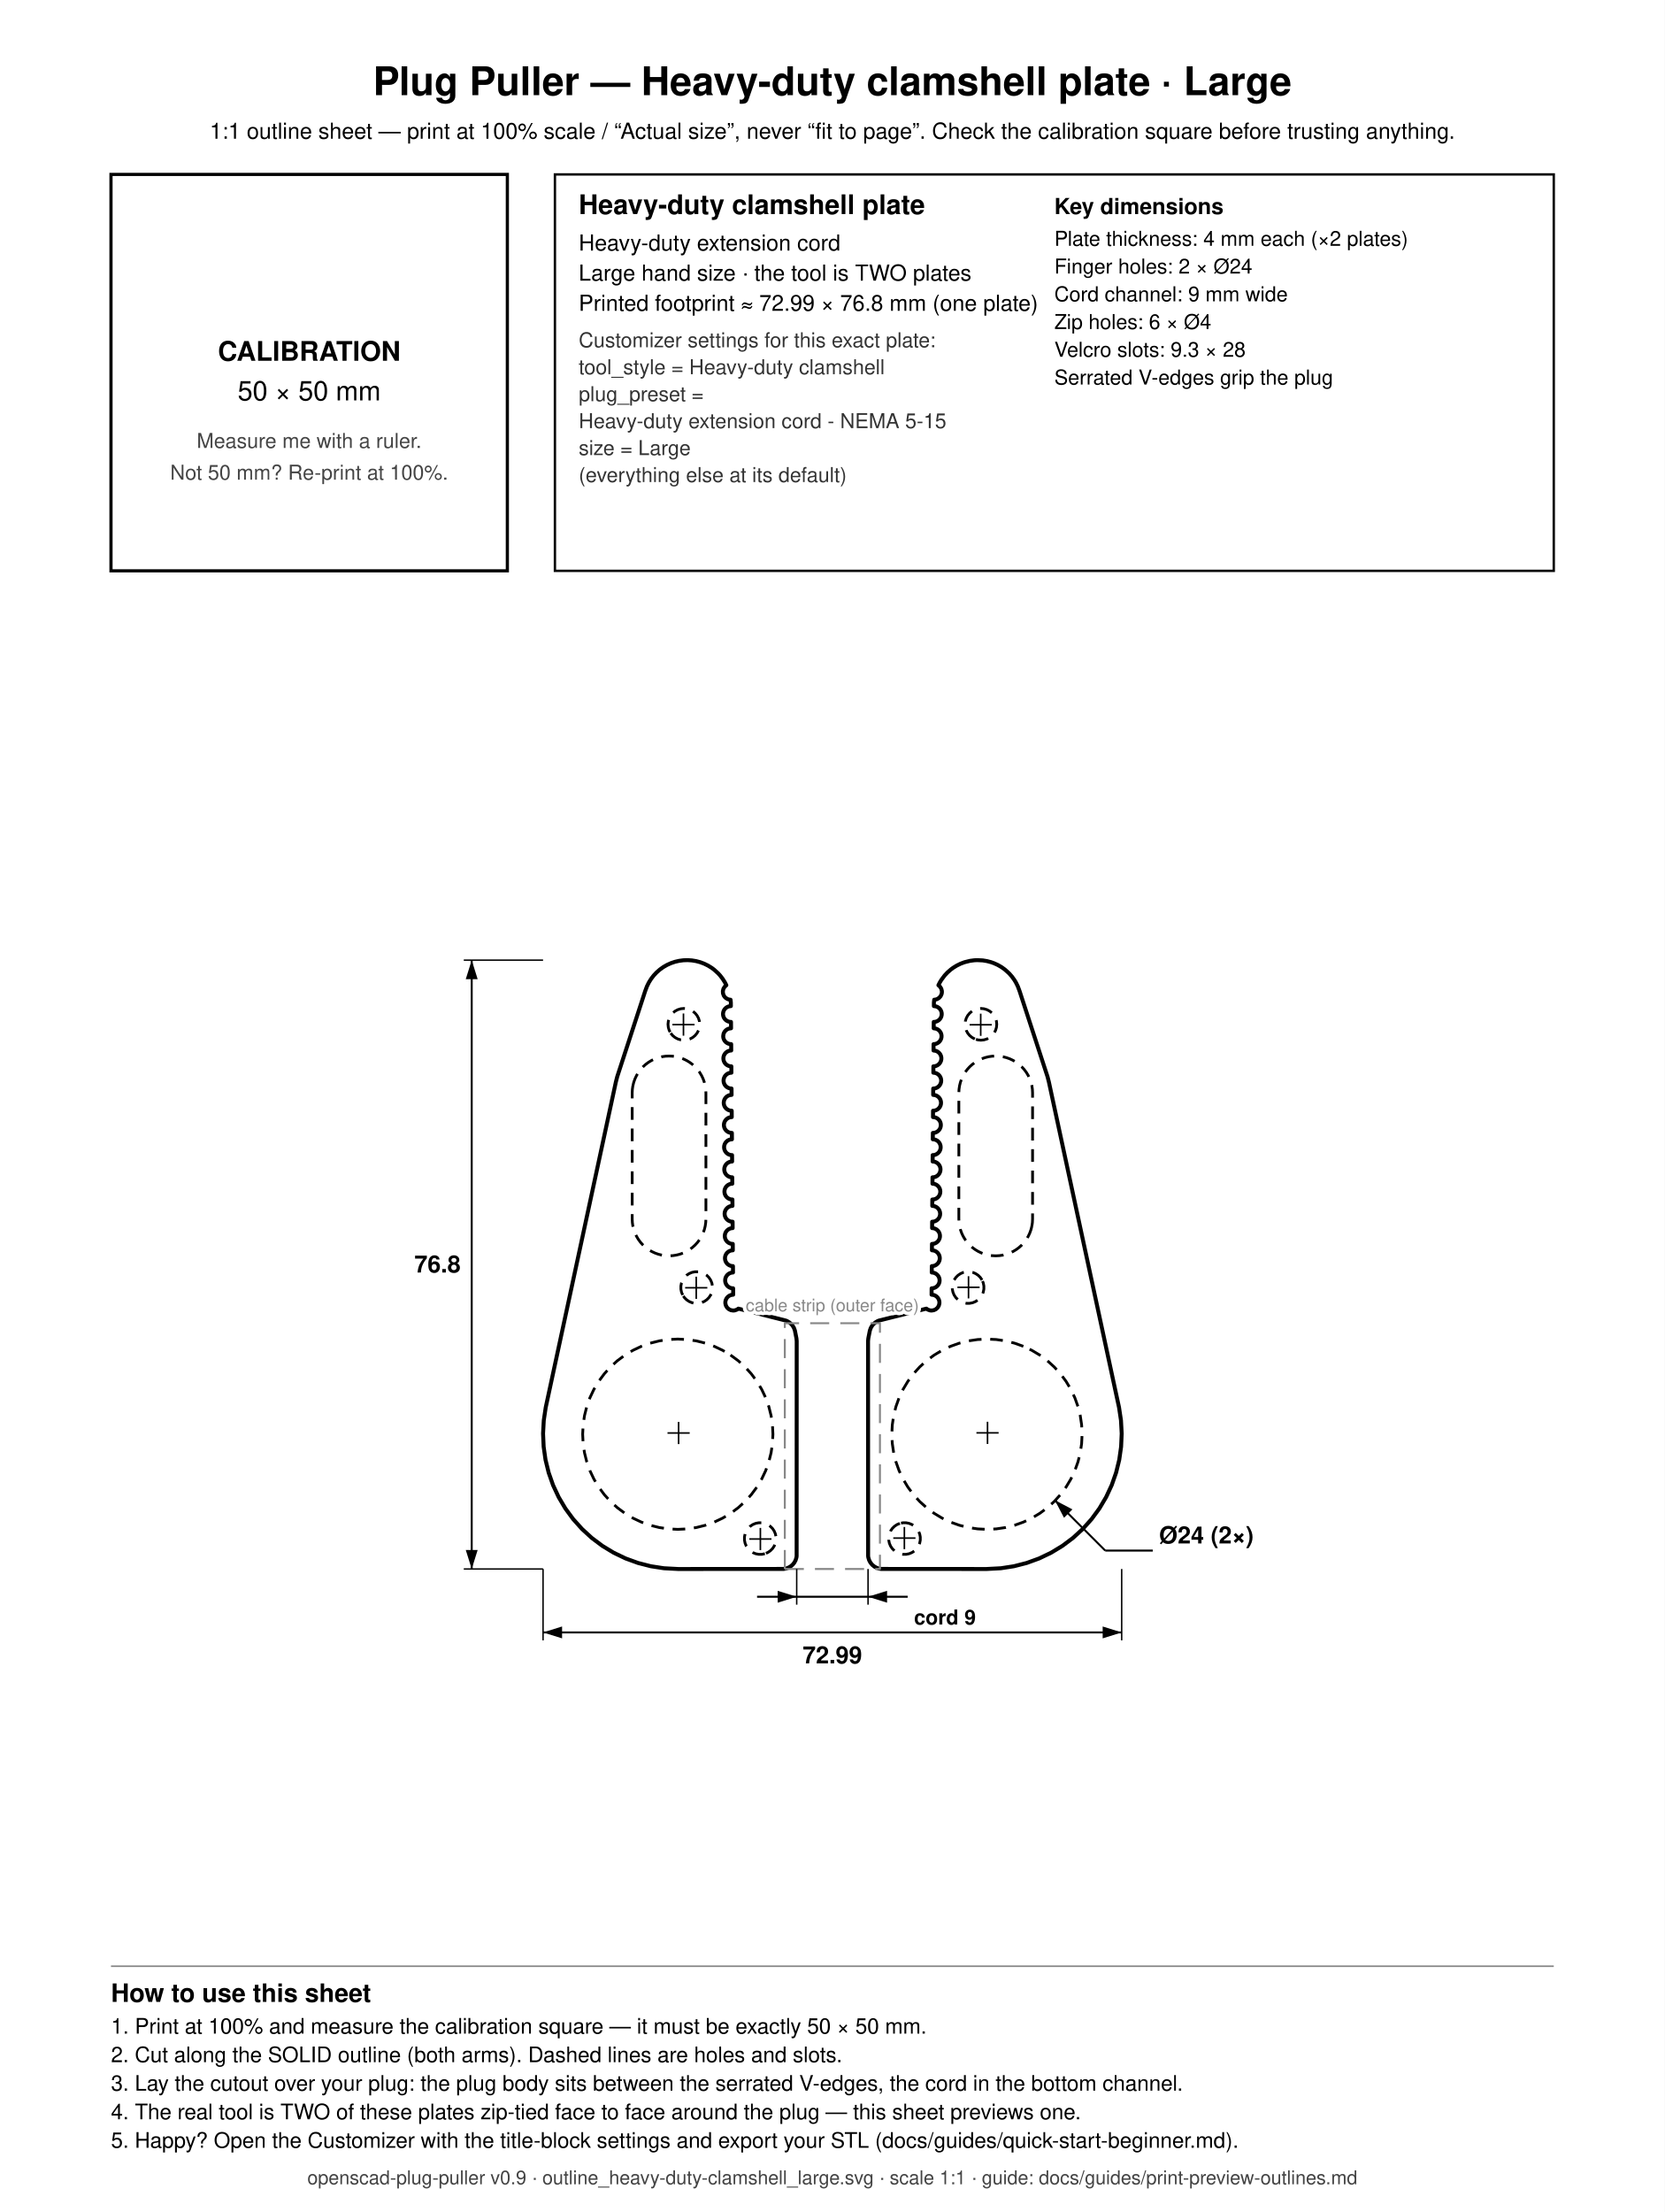
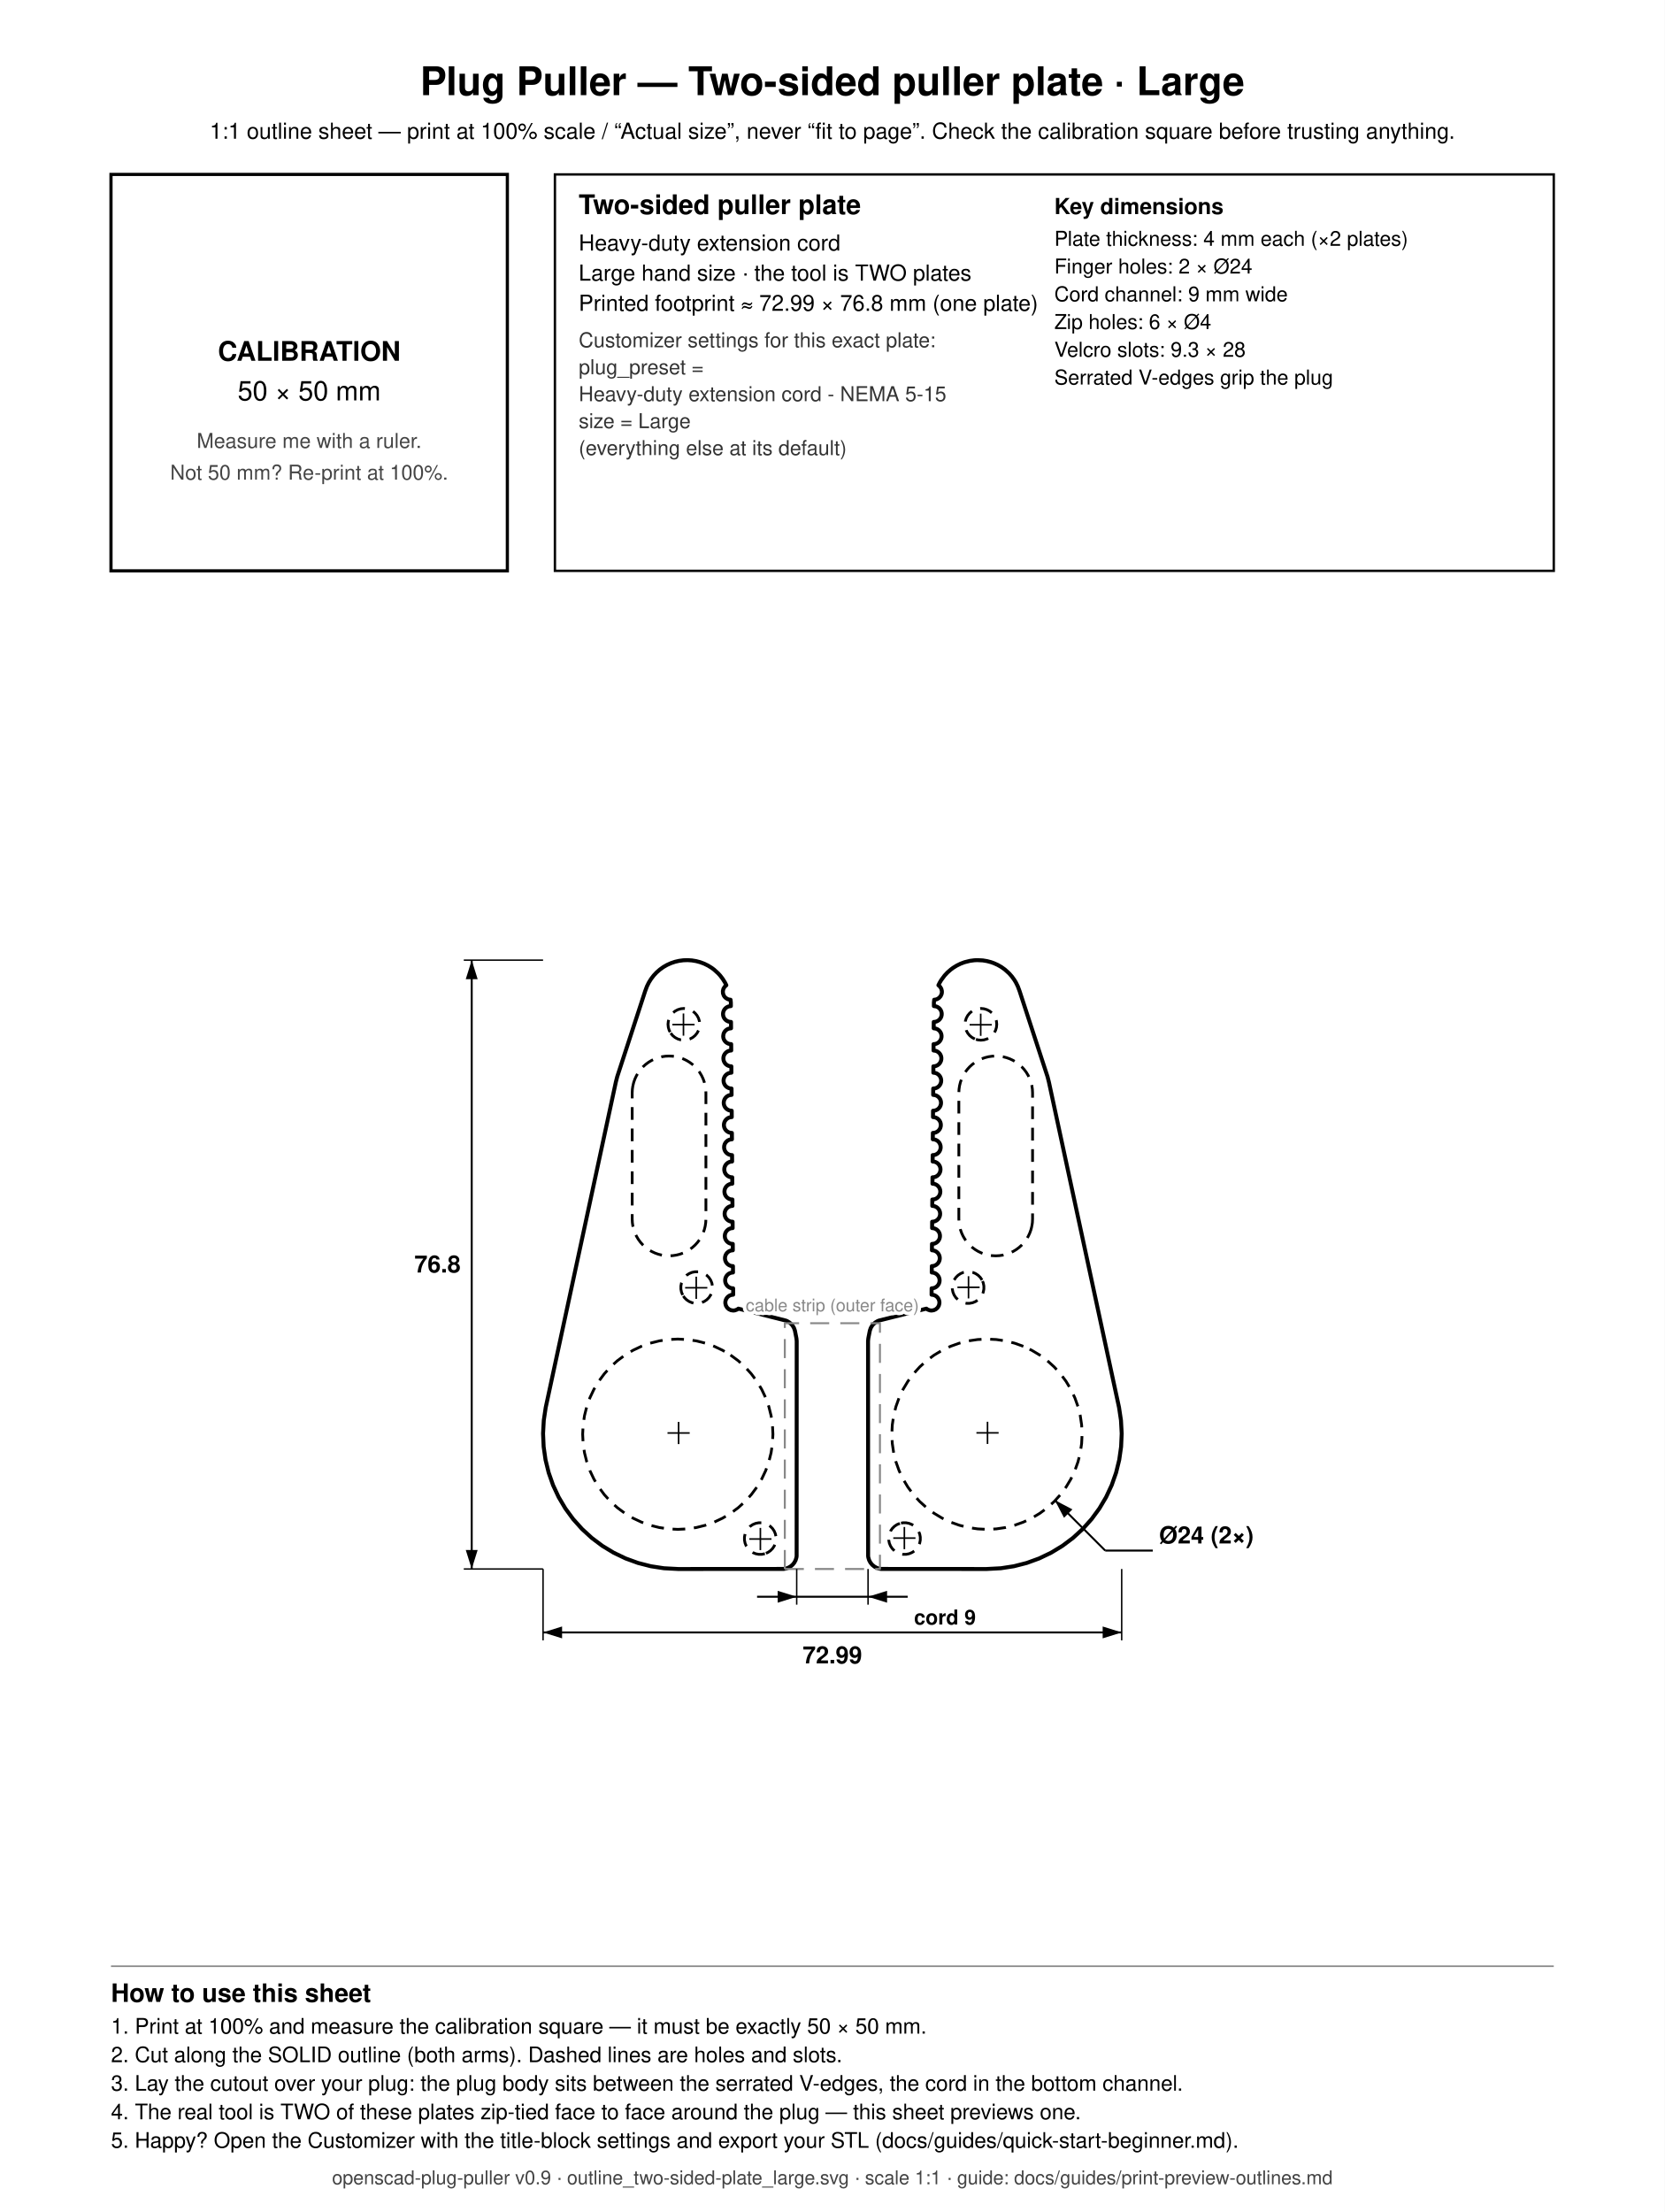
<svg xmlns="http://www.w3.org/2000/svg" width="210mm" height="279mm" viewBox="0 0 210 279">
  <rect x="0" y="0" width="210" height="279" fill="white" />
-   <text x="105.000" y="12.000" font-family="Helvetica, Arial, sans-serif" font-size="5" font-weight="bold" text-anchor="middle" fill="black">Plug Puller — Heavy-duty clamshell plate · Large</text>
+   <text x="105.000" y="12.000" font-family="Helvetica, Arial, sans-serif" font-size="5" font-weight="bold" text-anchor="middle" fill="black">Plug Puller — Two-sided puller plate · Large</text>
  <text x="105.000" y="17.500" font-family="Helvetica, Arial, sans-serif" font-size="2.8" font-weight="normal" text-anchor="middle" fill="black">1:1 outline sheet — print at 100% scale / “Actual size”, never “fit to page”. Check the calibration square before trusting anything.</text>
  <rect x="14" y="22" width="50" height="50" fill="none" stroke="black" stroke-width="0.4" />
  <text x="39.000" y="45.500" font-family="Helvetica, Arial, sans-serif" font-size="3.4" font-weight="bold" text-anchor="middle" fill="black">CALIBRATION</text>
  <text x="39.000" y="50.500" font-family="Helvetica, Arial, sans-serif" font-size="3.4" font-weight="normal" text-anchor="middle" fill="black">50 × 50 mm</text>
  <text x="39.000" y="56.500" font-family="Helvetica, Arial, sans-serif" font-size="2.6" font-weight="normal" text-anchor="middle" fill="#444444">Measure me with a ruler.</text>
  <text x="39.000" y="60.500" font-family="Helvetica, Arial, sans-serif" font-size="2.6" font-weight="normal" text-anchor="middle" fill="#444444">Not 50 mm? Re-print at 100%.</text>
  <rect x="70" y="22" width="126" height="50" fill="none" stroke="black" stroke-width="0.3" />
-   <text x="73.000" y="27.000" font-family="Helvetica, Arial, sans-serif" font-size="3.4" font-weight="bold" text-anchor="start" fill="black">Heavy-duty clamshell plate</text>
+   <text x="73.000" y="27.000" font-family="Helvetica, Arial, sans-serif" font-size="3.4" font-weight="bold" text-anchor="start" fill="black">Two-sided puller plate</text>
  <text x="73.000" y="31.600" font-family="Helvetica, Arial, sans-serif" font-size="2.8" font-weight="normal" text-anchor="start" fill="black">Heavy-duty extension cord</text>
  <text x="73.000" y="35.400" font-family="Helvetica, Arial, sans-serif" font-size="2.8" font-weight="normal" text-anchor="start" fill="black">Large hand size · the tool is TWO plates</text>
  <text x="73.000" y="39.200" font-family="Helvetica, Arial, sans-serif" font-size="2.8" font-weight="normal" text-anchor="start" fill="black">Printed footprint ≈ 72.99 × 76.8 mm (one plate)</text>
  <text x="73.000" y="43.800" font-family="Helvetica, Arial, sans-serif" font-size="2.6" font-weight="normal" text-anchor="start" fill="#333333">Customizer settings for this exact plate:</text>
-   <text x="73.000" y="47.200" font-family="Helvetica, Arial, sans-serif" font-size="2.6" font-weight="normal" text-anchor="start" fill="#333333">  tool_style = Heavy-duty clamshell</text>
-   <text x="73.000" y="50.600" font-family="Helvetica, Arial, sans-serif" font-size="2.6" font-weight="normal" text-anchor="start" fill="#333333">  plug_preset =</text>
-   <text x="73.000" y="54.000" font-family="Helvetica, Arial, sans-serif" font-size="2.6" font-weight="normal" text-anchor="start" fill="#333333">      Heavy-duty extension cord - NEMA 5-15</text>
-   <text x="73.000" y="57.400" font-family="Helvetica, Arial, sans-serif" font-size="2.6" font-weight="normal" text-anchor="start" fill="#333333">  size = Large</text>
-   <text x="73.000" y="60.800" font-family="Helvetica, Arial, sans-serif" font-size="2.6" font-weight="normal" text-anchor="start" fill="#333333">  (everything else at its default)</text>
+   <text x="73.000" y="47.200" font-family="Helvetica, Arial, sans-serif" font-size="2.6" font-weight="normal" text-anchor="start" fill="#333333">  plug_preset =</text>
+   <text x="73.000" y="50.600" font-family="Helvetica, Arial, sans-serif" font-size="2.6" font-weight="normal" text-anchor="start" fill="#333333">      Heavy-duty extension cord - NEMA 5-15</text>
+   <text x="73.000" y="54.000" font-family="Helvetica, Arial, sans-serif" font-size="2.6" font-weight="normal" text-anchor="start" fill="#333333">  size = Large</text>
+   <text x="73.000" y="57.400" font-family="Helvetica, Arial, sans-serif" font-size="2.6" font-weight="normal" text-anchor="start" fill="#333333">  (everything else at its default)</text>
  <text x="133.000" y="27.000" font-family="Helvetica, Arial, sans-serif" font-size="2.8" font-weight="bold" text-anchor="start" fill="black">Key dimensions</text>
  <text x="133.000" y="31.000" font-family="Helvetica, Arial, sans-serif" font-size="2.6" font-weight="normal" text-anchor="start" fill="black">Plate thickness: 4 mm each (×2 plates)</text>
  <text x="133.000" y="34.500" font-family="Helvetica, Arial, sans-serif" font-size="2.6" font-weight="normal" text-anchor="start" fill="black">Finger holes: 2 × Ø24</text>
  <text x="133.000" y="38.000" font-family="Helvetica, Arial, sans-serif" font-size="2.6" font-weight="normal" text-anchor="start" fill="black">Cord channel: 9 mm wide</text>
  <text x="133.000" y="41.500" font-family="Helvetica, Arial, sans-serif" font-size="2.6" font-weight="normal" text-anchor="start" fill="black">Zip holes: 6 × Ø4</text>
  <text x="133.000" y="45.000" font-family="Helvetica, Arial, sans-serif" font-size="2.6" font-weight="normal" text-anchor="start" fill="black">Velcro slots: 9.3 × 28</text>
  <text x="133.000" y="48.500" font-family="Helvetica, Arial, sans-serif" font-size="2.6" font-weight="normal" text-anchor="start" fill="black">Serrated V-edges grip the plug</text>
  <line x1="14.000" y1="248.000" x2="196.000" y2="248.000" stroke="#888888" stroke-width="0.2" />
  <text x="14.000" y="252.500" font-family="Helvetica, Arial, sans-serif" font-size="3.2" font-weight="bold" text-anchor="start" fill="black">How to use this sheet</text>
  <text x="14.000" y="256.500" font-family="Helvetica, Arial, sans-serif" font-size="2.7" font-weight="normal" text-anchor="start" fill="black">1. Print at 100% and measure the calibration square — it must be exactly 50 × 50 mm.</text>
  <text x="14.000" y="260.100" font-family="Helvetica, Arial, sans-serif" font-size="2.7" font-weight="normal" text-anchor="start" fill="black">2. Cut along the SOLID outline (both arms). Dashed lines are holes and slots.</text>
  <text x="14.000" y="263.700" font-family="Helvetica, Arial, sans-serif" font-size="2.7" font-weight="normal" text-anchor="start" fill="black">3. Lay the cutout over your plug: the plug body sits between the serrated V-edges, the cord in the bottom channel.</text>
  <text x="14.000" y="267.300" font-family="Helvetica, Arial, sans-serif" font-size="2.7" font-weight="normal" text-anchor="start" fill="black">4. The real tool is TWO of these plates zip-tied face to face around the plug — this sheet previews one.</text>
  <text x="14.000" y="270.900" font-family="Helvetica, Arial, sans-serif" font-size="2.7" font-weight="normal" text-anchor="start" fill="black">5. Happy? Open the Customizer with the title-block settings and export your STL (docs/guides/quick-start-beginner.md).</text>
-   <text x="105.000" y="275.500" font-family="Helvetica, Arial, sans-serif" font-size="2.4" font-weight="normal" text-anchor="middle" fill="#444444">openscad-plug-puller v0.9 · outline_heavy-duty-clamshell_large.svg · scale 1:1 · guide: docs/guides/print-preview-outlines.md</text>
+   <text x="105.000" y="275.500" font-family="Helvetica, Arial, sans-serif" font-size="2.4" font-weight="normal" text-anchor="middle" fill="#444444">openscad-plug-puller v0.9 · outline_two-sided-plate_large.svg · scale 1:1 · guide: docs/guides/print-preview-outlines.md</text>
  <path d="M 118.202 126.021 L 118.452 125.871 L 118.650 125.653 L 118.775 125.388 L 118.813 125.196 L 118.813 125.000 L 118.742 124.715 L 118.591 124.463 L 118.375 124.268 L 118.545 123.929 L 118.731 123.618 L 119.158 123.043 L 119.526 122.649 L 119.932 122.294 L 120.223 122.077 L 120.681 121.793 L 121.165 121.554 L 121.670 121.364 L 122.364 121.191 L 122.899 121.120 L 123.262 121.102 L 123.977 121.137 L 124.509 121.225 L 125.030 121.364 L 125.371 121.487 L 125.863 121.709 L 126.330 121.979 L 126.768 122.294 L 127.298 122.774 L 127.654 123.180 L 127.969 123.618 L 128.155 123.929 L 128.394 124.413 L 128.621 125.025 L 132.139 135.799 L 132.314 136.483 L 141.161 177.524 L 141.405 179.144 L 141.496 180.810 L 141.422 182.476 L 141.186 184.127 L 140.789 185.747 L 140.236 187.320 L 139.530 188.832 L 138.680 190.267 L 137.694 191.611 L 136.580 192.853 L 135.350 193.980 L 134.016 194.980 L 132.590 195.845 L 131.086 196.566 L 129.518 197.136 L 127.902 197.550 L 126.254 197.803 L 124.456 197.898 L 111.124 197.889 L 110.949 197.863 L 110.611 197.761 L 110.300 197.594 L 110.027 197.371 L 109.803 197.098 L 109.637 196.787 L 109.535 196.449 L 109.509 196.274 L 109.500 169.155 L 109.533 168.811 L 109.728 167.822 L 109.847 167.489 L 110.029 167.187 L 110.141 167.050 L 110.403 166.813 L 110.705 166.632 L 110.869 166.565 L 116.857 165.059 L 117.033 165.180 L 117.310 165.279 L 117.505 165.298 L 117.795 165.255 L 118.060 165.129 L 118.278 164.932 L 118.429 164.681 L 118.500 164.396 L 118.500 164.200 L 118.462 164.008 L 118.387 163.826 L 118.278 163.663 L 118.139 163.525 L 117.976 163.416 L 117.795 163.341 L 117.513 163.298 L 117.519 162.497 L 117.722 162.479 L 117.910 162.422 L 118.083 162.329 L 118.234 162.205 L 118.359 162.053 L 118.451 161.881 L 118.508 161.693 L 118.527 161.498 L 118.508 161.303 L 118.451 161.115 L 118.359 160.942 L 118.234 160.791 L 118.083 160.666 L 117.910 160.574 L 117.722 160.517 L 117.535 160.498 L 117.542 159.697 L 117.745 159.679 L 117.932 159.622 L 118.105 159.529 L 118.257 159.405 L 118.381 159.253 L 118.473 159.081 L 118.530 158.893 L 118.550 158.698 L 118.530 158.503 L 118.473 158.315 L 118.381 158.142 L 118.257 157.991 L 118.105 157.866 L 117.932 157.774 L 117.745 157.717 L 117.558 157.698 L 117.564 156.897 L 117.767 156.879 L 117.955 156.822 L 118.127 156.729 L 118.279 156.605 L 118.403 156.453 L 118.496 156.281 L 118.553 156.093 L 118.572 155.898 L 118.553 155.703 L 118.496 155.515 L 118.403 155.342 L 118.279 155.191 L 118.127 155.066 L 117.955 154.974 L 117.767 154.917 L 117.580 154.898 L 117.586 154.097 L 117.789 154.079 L 117.977 154.022 L 118.150 153.929 L 118.301 153.805 L 118.426 153.653 L 118.518 153.481 L 118.575 153.293 L 118.594 153.098 L 118.575 152.903 L 118.518 152.715 L 118.426 152.542 L 118.301 152.391 L 118.150 152.266 L 117.977 152.174 L 117.789 152.117 L 117.602 152.098 L 117.609 151.297 L 117.812 151.279 L 117.999 151.222 L 118.172 151.129 L 118.324 151.005 L 118.448 150.853 L 118.541 150.681 L 118.597 150.493 L 118.617 150.298 L 118.597 150.103 L 118.541 149.915 L 118.448 149.742 L 118.324 149.591 L 118.172 149.466 L 117.999 149.374 L 117.812 149.317 L 117.625 149.298 L 117.631 148.497 L 117.834 148.479 L 118.022 148.422 L 118.195 148.329 L 118.346 148.205 L 118.471 148.053 L 118.563 147.881 L 118.620 147.693 L 118.639 147.498 L 118.620 147.303 L 118.563 147.115 L 118.471 146.942 L 118.346 146.791 L 118.195 146.666 L 118.022 146.574 L 117.834 146.517 L 117.647 146.498 L 117.653 145.697 L 117.857 145.679 L 118.044 145.622 L 118.217 145.529 L 118.369 145.405 L 118.493 145.253 L 118.585 145.081 L 118.642 144.893 L 118.661 144.698 L 118.642 144.503 L 118.585 144.315 L 118.493 144.142 L 118.369 143.991 L 118.217 143.866 L 118.044 143.774 L 117.857 143.717 L 117.669 143.698 L 117.676 142.897 L 117.879 142.879 L 118.066 142.822 L 118.239 142.729 L 118.391 142.605 L 118.515 142.453 L 118.608 142.281 L 118.665 142.093 L 118.684 141.898 L 118.665 141.703 L 118.608 141.515 L 118.515 141.342 L 118.391 141.191 L 118.239 141.066 L 118.066 140.974 L 117.879 140.917 L 117.692 140.898 L 117.698 140.097 L 117.901 140.079 L 118.089 140.022 L 118.262 139.929 L 118.413 139.805 L 118.538 139.653 L 118.630 139.481 L 118.687 139.293 L 118.706 139.098 L 118.687 138.903 L 118.630 138.715 L 118.538 138.542 L 118.413 138.391 L 118.262 138.266 L 118.089 138.174 L 117.901 138.117 L 117.714 138.098 L 117.721 137.297 L 117.924 137.279 L 118.111 137.222 L 118.284 137.129 L 118.436 137.005 L 118.560 136.853 L 118.652 136.681 L 118.709 136.493 L 118.729 136.298 L 118.709 136.103 L 118.652 135.915 L 118.560 135.742 L 118.436 135.591 L 118.284 135.466 L 118.111 135.374 L 117.924 135.317 L 117.737 135.298 L 117.743 134.497 L 117.849 134.493 L 118.041 134.455 L 118.222 134.380 L 118.385 134.271 L 118.524 134.132 L 118.633 133.969 L 118.708 133.788 L 118.746 133.596 L 118.746 133.400 L 118.708 133.208 L 118.633 133.026 L 118.524 132.863 L 118.385 132.725 L 118.222 132.616 L 118.041 132.541 L 117.759 132.498 L 117.765 131.697 L 117.871 131.693 L 118.064 131.655 L 118.245 131.580 L 118.408 131.471 L 118.546 131.332 L 118.655 131.169 L 118.730 130.988 L 118.768 130.796 L 118.768 130.600 L 118.730 130.408 L 118.655 130.226 L 118.546 130.063 L 118.408 129.925 L 118.245 129.816 L 118.064 129.741 L 117.781 129.698 L 117.788 128.897 L 117.894 128.893 L 118.086 128.855 L 118.267 128.780 L 118.430 128.671 L 118.569 128.532 L 118.678 128.369 L 118.753 128.188 L 118.791 127.996 L 118.791 127.800 L 118.753 127.608 L 118.678 127.426 L 118.569 127.263 L 118.430 127.125 L 118.267 127.016 L 118.086 126.941 L 117.804 126.898 L 117.807 126.447 L 117.844 126.097 L 118.013 126.079 L 118.202 126.021 Z" fill="none" stroke="black" stroke-width="0.5" stroke-linejoin="round" />
  <path d="M 130.165 154.649 L 130.053 155.098 L 129.899 155.527 L 129.704 155.940 L 129.470 156.331 L 129.198 156.698 L 128.891 157.036 L 128.553 157.342 L 128.187 157.614 L 127.795 157.849 L 127.383 158.044 L 126.953 158.198 L 126.510 158.308 L 126.059 158.375 L 125.603 158.398 L 125.148 158.375 L 124.696 158.308 L 124.253 158.198 L 123.824 158.044 L 123.411 157.849 L 123.020 157.614 L 122.653 157.342 L 122.315 157.036 L 122.009 156.698 L 121.737 156.331 L 121.502 155.940 L 121.307 155.527 L 121.154 155.098 L 121.043 154.655 L 120.976 154.204 L 120.953 153.748 L 120.953 137.848 L 120.976 137.392 L 121.043 136.941 L 121.154 136.498 L 121.307 136.068 L 121.502 135.656 L 121.737 135.264 L 122.009 134.898 L 122.315 134.560 L 122.653 134.253 L 123.020 133.981 L 123.411 133.747 L 123.824 133.552 L 124.253 133.398 L 124.696 133.287 L 125.148 133.220 L 125.603 133.198 L 126.059 133.220 L 126.510 133.287 L 126.953 133.398 L 127.383 133.552 L 127.795 133.747 L 128.187 133.981 L 128.553 134.253 L 128.891 134.560 L 129.198 134.898 L 129.470 135.264 L 129.704 135.656 L 129.899 136.068 L 130.053 136.498 L 130.164 136.941 L 130.231 137.392 L 130.253 137.848 L 130.253 153.748 L 130.231 154.204 L 130.165 154.649 Z" fill="none" stroke="black" stroke-width="0.35" stroke-linejoin="round" stroke-dasharray="1.6,1.1" />
  <path d="M 123.883 161.453 L 123.666 161.129 L 123.389 160.852 L 123.063 160.634 L 122.701 160.484 L 122.316 160.407 L 121.924 160.407 L 121.539 160.484 L 121.177 160.634 L 120.851 160.852 L 120.574 161.129 L 120.356 161.455 L 120.206 161.817 L 120.130 162.202 L 120.130 162.594 L 120.206 162.978 L 120.356 163.341 L 120.574 163.667 L 120.851 163.944 L 121.177 164.162 L 121.539 164.312 L 121.924 164.388 L 122.316 164.388 L 122.701 164.312 L 123.063 164.162 L 123.389 163.944 L 123.666 163.667 L 123.884 163.341 L 124.034 162.978 L 124.110 162.594 L 124.110 162.202 L 124.034 161.817 L 123.883 161.453 Z" fill="none" stroke="black" stroke-width="0.35" stroke-linejoin="round" stroke-dasharray="1.6,1.1" />
  <path d="M 113.517 192.145 L 113.157 192.294 L 112.831 192.512 L 112.554 192.789 L 112.336 193.115 L 112.186 193.477 L 112.110 193.862 L 112.110 194.254 L 112.186 194.638 L 112.336 195.001 L 112.554 195.327 L 112.831 195.604 L 113.157 195.822 L 113.519 195.972 L 113.904 196.048 L 114.296 196.048 L 114.681 195.972 L 115.043 195.822 L 115.369 195.604 L 115.646 195.327 L 115.864 195.001 L 116.014 194.638 L 116.090 194.254 L 116.090 193.862 L 116.014 193.477 L 115.864 193.115 L 115.646 192.789 L 115.369 192.512 L 115.043 192.294 L 114.681 192.144 L 114.296 192.067 L 113.904 192.067 L 113.517 192.145 Z" fill="none" stroke="black" stroke-width="0.35" stroke-linejoin="round" stroke-dasharray="1.6,1.1" />
  <path d="M 122.969 131.046 L 122.623 130.861 L 122.320 130.612 L 122.071 130.309 L 121.886 129.963 L 121.772 129.588 L 121.734 129.198 L 121.772 128.808 L 121.886 128.432 L 122.071 128.087 L 122.320 127.784 L 122.623 127.535 L 122.969 127.350 L 123.344 127.236 L 123.734 127.198 L 124.124 127.236 L 124.499 127.350 L 124.845 127.535 L 125.148 127.784 L 125.397 128.087 L 125.582 128.432 L 125.696 128.808 L 125.734 129.198 L 125.696 129.588 L 125.582 129.963 L 125.397 130.309 L 125.148 130.612 L 124.845 130.861 L 124.499 131.046 L 124.124 131.159 L 123.734 131.198 L 123.344 131.159 L 122.969 131.046 Z" fill="none" stroke="black" stroke-width="0.35" stroke-linejoin="round" stroke-dasharray="1.6,1.1" />
  <path d="M 129.092 169.811 L 127.983 169.415 L 126.841 169.128 L 125.676 168.956 L 124.500 168.898 L 123.324 168.956 L 122.159 169.128 L 121.017 169.415 L 119.908 169.811 L 118.843 170.315 L 117.833 170.920 L 116.887 171.622 L 116.015 172.413 L 115.224 173.285 L 114.522 174.231 L 113.917 175.241 L 113.413 176.306 L 113.017 177.414 L 112.731 178.557 L 112.558 179.722 L 112.500 180.898 L 112.558 182.074 L 112.731 183.239 L 113.017 184.381 L 113.413 185.490 L 113.917 186.555 L 114.522 187.565 L 115.224 188.511 L 116.015 189.383 L 116.887 190.174 L 117.833 190.875 L 118.843 191.481 L 119.908 191.984 L 121.017 192.381 L 122.159 192.667 L 123.324 192.840 L 124.500 192.898 L 125.676 192.840 L 126.841 192.667 L 127.983 192.381 L 129.092 191.984 L 130.157 191.481 L 131.167 190.875 L 132.113 190.174 L 132.985 189.383 L 133.776 188.511 L 134.478 187.565 L 135.083 186.555 L 135.587 185.490 L 135.983 184.381 L 136.269 183.239 L 136.442 182.074 L 136.500 180.898 L 136.442 179.722 L 136.269 178.557 L 135.983 177.414 L 135.587 176.306 L 135.083 175.241 L 134.478 174.231 L 133.776 173.285 L 132.985 172.413 L 132.113 171.622 L 131.167 170.920 L 130.157 170.315 L 129.092 169.811 Z" fill="none" stroke="black" stroke-width="0.35" stroke-linejoin="round" stroke-dasharray="1.6,1.1" />
  <path d="M 91.936 129.741 L 92.219 129.698 L 92.212 128.897 L 92.106 128.893 L 91.914 128.855 L 91.733 128.780 L 91.570 128.671 L 91.431 128.532 L 91.322 128.369 L 91.247 128.188 L 91.209 127.996 L 91.209 127.800 L 91.247 127.608 L 91.322 127.426 L 91.431 127.263 L 91.570 127.125 L 91.733 127.016 L 91.914 126.941 L 92.196 126.898 L 92.193 126.447 L 92.156 126.097 L 91.987 126.079 L 91.799 126.022 L 91.548 125.871 L 91.409 125.732 L 91.300 125.569 L 91.201 125.293 L 91.187 125.000 L 91.258 124.715 L 91.409 124.463 L 91.625 124.268 L 91.455 123.929 L 91.170 123.471 L 90.842 123.043 L 90.598 122.774 L 90.068 122.294 L 89.777 122.077 L 89.319 121.793 L 88.835 121.554 L 88.330 121.364 L 87.809 121.225 L 87.277 121.137 L 86.738 121.102 L 86.199 121.120 L 85.664 121.191 L 85.139 121.313 L 84.629 121.487 L 84.137 121.709 L 83.670 121.979 L 83.232 122.294 L 82.826 122.649 L 82.458 123.043 L 82.130 123.471 L 81.845 123.929 L 81.606 124.413 L 81.379 125.025 L 77.861 135.799 L 77.686 136.483 L 68.839 177.524 L 68.595 179.144 L 68.504 180.810 L 68.578 182.476 L 68.814 184.127 L 69.211 185.747 L 69.764 187.320 L 70.470 188.832 L 71.320 190.267 L 72.306 191.611 L 73.420 192.853 L 74.650 193.980 L 75.984 194.980 L 77.410 195.845 L 78.914 196.566 L 80.482 197.136 L 82.098 197.550 L 83.746 197.803 L 85.544 197.898 L 98.876 197.889 L 99.051 197.863 L 99.389 197.761 L 99.700 197.594 L 99.973 197.371 L 100.197 197.098 L 100.363 196.787 L 100.465 196.449 L 100.491 196.274 L 100.500 169.155 L 100.467 168.811 L 100.272 167.822 L 100.153 167.489 L 99.971 167.187 L 99.859 167.050 L 99.597 166.813 L 99.295 166.632 L 99.131 166.565 L 93.143 165.059 L 92.967 165.180 L 92.690 165.279 L 92.495 165.298 L 92.205 165.255 L 91.940 165.129 L 91.722 164.932 L 91.571 164.681 L 91.500 164.396 L 91.500 164.200 L 91.538 164.008 L 91.613 163.826 L 91.722 163.663 L 91.861 163.525 L 92.024 163.416 L 92.205 163.341 L 92.487 163.298 L 92.481 162.497 L 92.278 162.479 L 92.090 162.422 L 91.917 162.329 L 91.766 162.205 L 91.641 162.053 L 91.549 161.881 L 91.492 161.693 L 91.473 161.498 L 91.492 161.303 L 91.549 161.115 L 91.641 160.942 L 91.766 160.791 L 91.917 160.666 L 92.090 160.574 L 92.278 160.517 L 92.465 160.498 L 92.458 159.697 L 92.255 159.679 L 92.068 159.622 L 91.895 159.529 L 91.743 159.405 L 91.619 159.253 L 91.527 159.081 L 91.470 158.893 L 91.450 158.698 L 91.470 158.503 L 91.527 158.315 L 91.619 158.142 L 91.743 157.991 L 91.895 157.866 L 92.068 157.774 L 92.255 157.717 L 92.442 157.698 L 92.436 156.897 L 92.233 156.879 L 92.045 156.822 L 91.873 156.729 L 91.721 156.605 L 91.597 156.453 L 91.504 156.281 L 91.447 156.093 L 91.428 155.898 L 91.447 155.703 L 91.504 155.515 L 91.597 155.342 L 91.721 155.191 L 91.873 155.066 L 92.045 154.974 L 92.233 154.917 L 92.420 154.898 L 92.414 154.097 L 92.211 154.079 L 92.023 154.022 L 91.850 153.929 L 91.699 153.805 L 91.574 153.653 L 91.482 153.481 L 91.425 153.293 L 91.406 153.098 L 91.425 152.903 L 91.482 152.715 L 91.574 152.542 L 91.699 152.391 L 91.850 152.266 L 92.023 152.174 L 92.211 152.117 L 92.398 152.098 L 92.391 151.297 L 92.188 151.279 L 92.001 151.222 L 91.828 151.129 L 91.676 151.005 L 91.552 150.853 L 91.459 150.681 L 91.403 150.493 L 91.383 150.298 L 91.403 150.103 L 91.459 149.915 L 91.552 149.742 L 91.676 149.591 L 91.828 149.466 L 92.001 149.374 L 92.188 149.317 L 92.375 149.298 L 92.369 148.497 L 92.166 148.479 L 91.978 148.422 L 91.805 148.329 L 91.654 148.205 L 91.529 148.053 L 91.437 147.881 L 91.380 147.693 L 91.361 147.498 L 91.380 147.303 L 91.437 147.115 L 91.529 146.942 L 91.654 146.791 L 91.805 146.666 L 91.978 146.574 L 92.166 146.517 L 92.353 146.498 L 92.347 145.697 L 92.143 145.679 L 91.956 145.622 L 91.783 145.529 L 91.631 145.405 L 91.507 145.253 L 91.415 145.081 L 91.358 144.893 L 91.339 144.698 L 91.358 144.503 L 91.415 144.315 L 91.507 144.142 L 91.631 143.991 L 91.783 143.866 L 91.956 143.774 L 92.143 143.717 L 92.331 143.698 L 92.324 142.897 L 92.121 142.879 L 91.934 142.822 L 91.761 142.729 L 91.609 142.605 L 91.485 142.453 L 91.392 142.281 L 91.335 142.093 L 91.316 141.898 L 91.335 141.703 L 91.392 141.515 L 91.485 141.342 L 91.609 141.191 L 91.761 141.066 L 91.934 140.974 L 92.121 140.917 L 92.308 140.898 L 92.302 140.097 L 92.099 140.079 L 91.911 140.022 L 91.738 139.929 L 91.587 139.805 L 91.462 139.653 L 91.370 139.481 L 91.313 139.293 L 91.294 139.098 L 91.313 138.903 L 91.370 138.715 L 91.462 138.542 L 91.587 138.391 L 91.738 138.266 L 91.911 138.174 L 92.099 138.117 L 92.286 138.098 L 92.279 137.297 L 92.076 137.279 L 91.889 137.222 L 91.716 137.129 L 91.564 137.005 L 91.440 136.853 L 91.348 136.681 L 91.291 136.493 L 91.271 136.298 L 91.291 136.103 L 91.348 135.915 L 91.440 135.742 L 91.564 135.591 L 91.716 135.466 L 91.889 135.374 L 92.076 135.317 L 92.263 135.298 L 92.257 134.497 L 92.054 134.479 L 91.866 134.422 L 91.694 134.329 L 91.542 134.205 L 91.418 134.053 L 91.325 133.881 L 91.268 133.693 L 91.249 133.498 L 91.268 133.303 L 91.325 133.115 L 91.418 132.942 L 91.542 132.791 L 91.694 132.666 L 91.866 132.574 L 92.054 132.517 L 92.241 132.498 L 92.235 131.697 L 92.032 131.679 L 91.844 131.622 L 91.671 131.529 L 91.520 131.405 L 91.395 131.253 L 91.303 131.081 L 91.246 130.893 L 91.227 130.698 L 91.270 130.408 L 91.345 130.226 L 91.454 130.063 L 91.592 129.925 L 91.755 129.816 L 91.936 129.741 Z" fill="none" stroke="black" stroke-width="0.5" stroke-linejoin="round" />
  <path d="M 96.483 195.971 L 96.096 196.048 L 95.704 196.048 L 95.319 195.972 L 94.957 195.822 L 94.631 195.604 L 94.354 195.327 L 94.136 195.001 L 93.986 194.638 L 93.910 194.254 L 93.910 193.862 L 93.986 193.477 L 94.136 193.115 L 94.354 192.789 L 94.631 192.512 L 94.957 192.294 L 95.319 192.144 L 95.704 192.067 L 96.096 192.067 L 96.481 192.144 L 96.843 192.294 L 97.169 192.512 L 97.446 192.789 L 97.664 193.115 L 97.814 193.477 L 97.890 193.862 L 97.890 194.254 L 97.814 194.638 L 97.664 195.001 L 97.446 195.327 L 97.169 195.604 L 96.843 195.822 L 96.483 195.971 Z" fill="none" stroke="black" stroke-width="0.35" stroke-linejoin="round" stroke-dasharray="1.6,1.1" />
  <path d="M 86.117 163.343 L 85.966 162.978 L 85.890 162.594 L 85.890 162.202 L 85.966 161.817 L 86.116 161.455 L 86.334 161.129 L 86.611 160.852 L 86.937 160.634 L 87.299 160.484 L 87.684 160.407 L 88.076 160.407 L 88.461 160.484 L 88.823 160.634 L 89.149 160.852 L 89.426 161.129 L 89.644 161.455 L 89.794 161.817 L 89.870 162.202 L 89.870 162.594 L 89.794 162.978 L 89.644 163.341 L 89.426 163.667 L 89.149 163.944 L 88.823 164.162 L 88.461 164.312 L 88.076 164.388 L 87.684 164.388 L 87.299 164.312 L 86.937 164.162 L 86.611 163.944 L 86.334 163.667 L 86.117 163.343 Z" fill="none" stroke="black" stroke-width="0.35" stroke-linejoin="round" stroke-dasharray="1.6,1.1" />
  <path d="M 79.835 136.946 L 79.769 137.392 L 79.747 137.848 L 79.747 153.748 L 79.769 154.204 L 79.836 154.655 L 79.947 155.098 L 80.101 155.527 L 80.296 155.940 L 80.530 156.331 L 80.802 156.698 L 81.109 157.036 L 81.447 157.342 L 81.813 157.614 L 82.205 157.849 L 82.617 158.044 L 83.047 158.198 L 83.490 158.308 L 83.941 158.375 L 84.397 158.398 L 84.852 158.375 L 85.304 158.308 L 85.747 158.198 L 86.176 158.044 L 86.589 157.849 L 86.980 157.614 L 87.347 157.342 L 87.685 157.036 L 87.991 156.698 L 88.263 156.331 L 88.498 155.940 L 88.693 155.527 L 88.846 155.098 L 88.957 154.655 L 89.024 154.204 L 89.047 153.748 L 89.047 137.848 L 89.024 137.392 L 88.957 136.941 L 88.846 136.498 L 88.693 136.068 L 88.498 135.656 L 88.263 135.264 L 87.991 134.898 L 87.685 134.560 L 87.347 134.253 L 86.980 133.981 L 86.589 133.747 L 86.176 133.552 L 85.747 133.398 L 85.304 133.287 L 84.852 133.220 L 84.397 133.198 L 83.941 133.220 L 83.490 133.287 L 83.047 133.398 L 82.617 133.552 L 82.205 133.747 L 81.813 133.981 L 81.447 134.253 L 81.109 134.560 L 80.802 134.898 L 80.530 135.264 L 80.296 135.656 L 80.101 136.068 L 79.947 136.498 L 79.835 136.946 Z" fill="none" stroke="black" stroke-width="0.35" stroke-linejoin="round" stroke-dasharray="1.6,1.1" />
  <path d="M 92.149 170.909 L 93.113 171.622 L 93.985 172.413 L 94.776 173.285 L 95.478 174.231 L 96.083 175.241 L 96.587 176.306 L 96.983 177.414 L 97.269 178.557 L 97.442 179.722 L 97.500 180.898 L 97.442 182.074 L 97.269 183.239 L 96.983 184.381 L 96.587 185.490 L 96.083 186.555 L 95.478 187.565 L 94.776 188.511 L 93.985 189.383 L 93.113 190.174 L 92.167 190.875 L 91.157 191.481 L 90.092 191.984 L 88.983 192.381 L 87.841 192.667 L 86.676 192.840 L 85.500 192.898 L 84.324 192.840 L 83.159 192.667 L 82.017 192.381 L 80.908 191.984 L 79.843 191.481 L 78.833 190.875 L 77.887 190.174 L 77.015 189.383 L 76.224 188.511 L 75.522 187.565 L 74.917 186.555 L 74.413 185.490 L 74.017 184.381 L 73.731 183.239 L 73.558 182.074 L 73.500 180.898 L 73.558 179.722 L 73.731 178.557 L 74.017 177.414 L 74.413 176.306 L 74.917 175.241 L 75.522 174.231 L 76.224 173.285 L 77.015 172.413 L 77.887 171.622 L 78.833 170.920 L 79.843 170.315 L 80.908 169.811 L 82.017 169.415 L 83.159 169.128 L 84.324 168.956 L 85.500 168.898 L 86.676 168.956 L 87.841 169.128 L 88.983 169.415 L 90.092 169.811 L 91.157 170.315 L 92.149 170.909 Z" fill="none" stroke="black" stroke-width="0.35" stroke-linejoin="round" stroke-dasharray="1.6,1.1" />
  <path d="M 84.605 130.311 L 84.852 130.612 L 85.155 130.861 L 85.501 131.046 L 85.876 131.159 L 86.266 131.198 L 86.656 131.159 L 87.031 131.046 L 87.377 130.861 L 87.680 130.612 L 87.929 130.309 L 88.114 129.963 L 88.228 129.588 L 88.266 129.198 L 88.228 128.808 L 88.114 128.432 L 87.929 128.087 L 87.680 127.784 L 87.377 127.535 L 87.031 127.350 L 86.656 127.236 L 86.266 127.198 L 85.876 127.236 L 85.501 127.350 L 85.155 127.535 L 84.852 127.784 L 84.603 128.087 L 84.418 128.432 L 84.304 128.808 L 84.266 129.198 L 84.304 129.588 L 84.418 129.963 L 84.605 130.311 Z" fill="none" stroke="black" stroke-width="0.35" stroke-linejoin="round" stroke-dasharray="1.6,1.1" />
  <line x1="120.773" y1="162.369" x2="123.573" y2="162.369" stroke="black" stroke-width="0.2" />
  <line x1="122.173" y1="160.969" x2="122.173" y2="163.769" stroke="black" stroke-width="0.2" />
  <line x1="112.682" y1="194.000" x2="115.482" y2="194.000" stroke="black" stroke-width="0.2" />
  <line x1="114.082" y1="192.600" x2="114.082" y2="195.400" stroke="black" stroke-width="0.2" />
  <line x1="122.311" y1="129.254" x2="125.111" y2="129.254" stroke="black" stroke-width="0.2" />
  <line x1="123.711" y1="127.854" x2="123.711" y2="130.654" stroke="black" stroke-width="0.2" />
  <line x1="123.171" y1="180.727" x2="125.971" y2="180.727" stroke="black" stroke-width="0.2" />
  <line x1="124.571" y1="179.327" x2="124.571" y2="182.127" stroke="black" stroke-width="0.2" />
  <line x1="94.518" y1="194.116" x2="97.318" y2="194.116" stroke="black" stroke-width="0.2" />
  <line x1="95.918" y1="192.716" x2="95.918" y2="195.516" stroke="black" stroke-width="0.2" />
  <line x1="86.427" y1="162.427" x2="89.227" y2="162.427" stroke="black" stroke-width="0.2" />
  <line x1="87.827" y1="161.027" x2="87.827" y2="163.827" stroke="black" stroke-width="0.2" />
  <line x1="84.202" y1="180.744" x2="87.002" y2="180.744" stroke="black" stroke-width="0.2" />
  <line x1="85.602" y1="179.344" x2="85.602" y2="182.144" stroke="black" stroke-width="0.2" />
  <line x1="84.816" y1="129.232" x2="87.616" y2="129.232" stroke="black" stroke-width="0.2" />
  <line x1="86.216" y1="127.832" x2="86.216" y2="130.632" stroke="black" stroke-width="0.2" />
  <path d="M 99.000 197.898 L 111.000 197.898 L 111.000 166.898 L 99.000 166.898 Z" fill="none" stroke="#888888" stroke-width="0.25" stroke-linejoin="round" stroke-dasharray="2.4,1.4" />
  <text x="105.000" y="165.398" font-family="Helvetica, Arial, sans-serif" font-size="2.2" font-weight="normal" text-anchor="middle" fill="#888888" paint-order="stroke" stroke="white" stroke-width="0.9">cable strip (outer face)</text>
  <line x1="68.504" y1="121.102" x2="58.504" y2="121.102" stroke="black" stroke-width="0.18" />
  <line x1="68.504" y1="197.898" x2="58.504" y2="197.898" stroke="black" stroke-width="0.18" />
  <line x1="59.504" y1="121.102" x2="59.504" y2="197.898" stroke="black" stroke-width="0.25" />
  <polygon points="59.504,121.102 60.254,123.502 58.754,123.502" fill="black" />
  <polygon points="59.504,197.898 58.754,195.498 60.254,195.498" fill="black" />
  <text x="58.104" y="160.500" font-family="Helvetica, Arial, sans-serif" font-size="3" font-weight="bold" text-anchor="end" fill="black" paint-order="stroke" stroke="white" stroke-width="0.9">76.8</text>
  <line x1="68.504" y1="197.898" x2="68.504" y2="206.898" stroke="black" stroke-width="0.18" />
  <line x1="141.496" y1="197.898" x2="141.496" y2="206.898" stroke="black" stroke-width="0.18" />
  <line x1="68.504" y1="205.898" x2="141.496" y2="205.898" stroke="black" stroke-width="0.25" />
  <polygon points="68.504,205.898 70.904,205.148 70.904,206.648" fill="black" />
  <polygon points="141.496,205.898 139.096,206.648 139.096,205.148" fill="black" />
  <text x="105.000" y="209.798" font-family="Helvetica, Arial, sans-serif" font-size="3" font-weight="bold" text-anchor="middle" fill="black" paint-order="stroke" stroke="white" stroke-width="0.9">72.99</text>
  <line x1="100.500" y1="197.898" x2="100.500" y2="202.398" stroke="black" stroke-width="0.18" />
  <line x1="109.500" y1="197.898" x2="109.500" y2="202.398" stroke="black" stroke-width="0.18" />
  <line x1="95.500" y1="201.398" x2="114.500" y2="201.398" stroke="black" stroke-width="0.25" />
  <polygon points="100.500,201.398 98.100,202.148 98.100,200.648" fill="black" />
  <polygon points="109.500,201.398 111.900,200.648 111.900,202.148" fill="black" />
  <text x="115.300" y="204.898" font-family="Helvetica, Arial, sans-serif" font-size="2.6" font-weight="bold" text-anchor="start" fill="black" paint-order="stroke" stroke="white" stroke-width="0.9">cord 9</text>
  <line x1="133.054" y1="189.211" x2="139.418" y2="195.575" stroke="black" stroke-width="0.25" />
  <polygon points="133.054,189.211 135.282,190.378 134.221,191.438" fill="black" />
  <line x1="139.418" y1="195.575" x2="145.418" y2="195.575" stroke="black" stroke-width="0.25" />
  <text x="146.218" y="194.675" font-family="Helvetica, Arial, sans-serif" font-size="3" font-weight="bold" text-anchor="start" fill="black" paint-order="stroke" stroke="white" stroke-width="0.9">Ø24 (2×)</text>
</svg>
